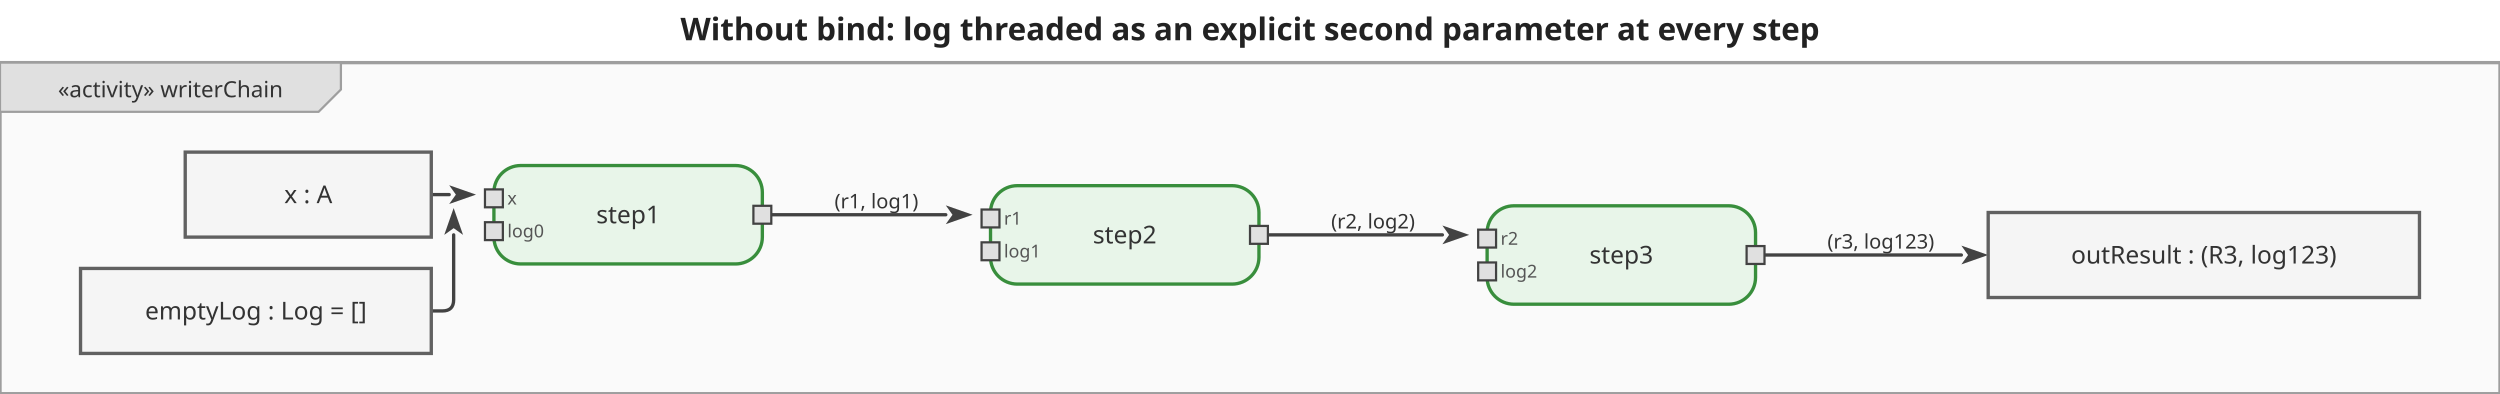
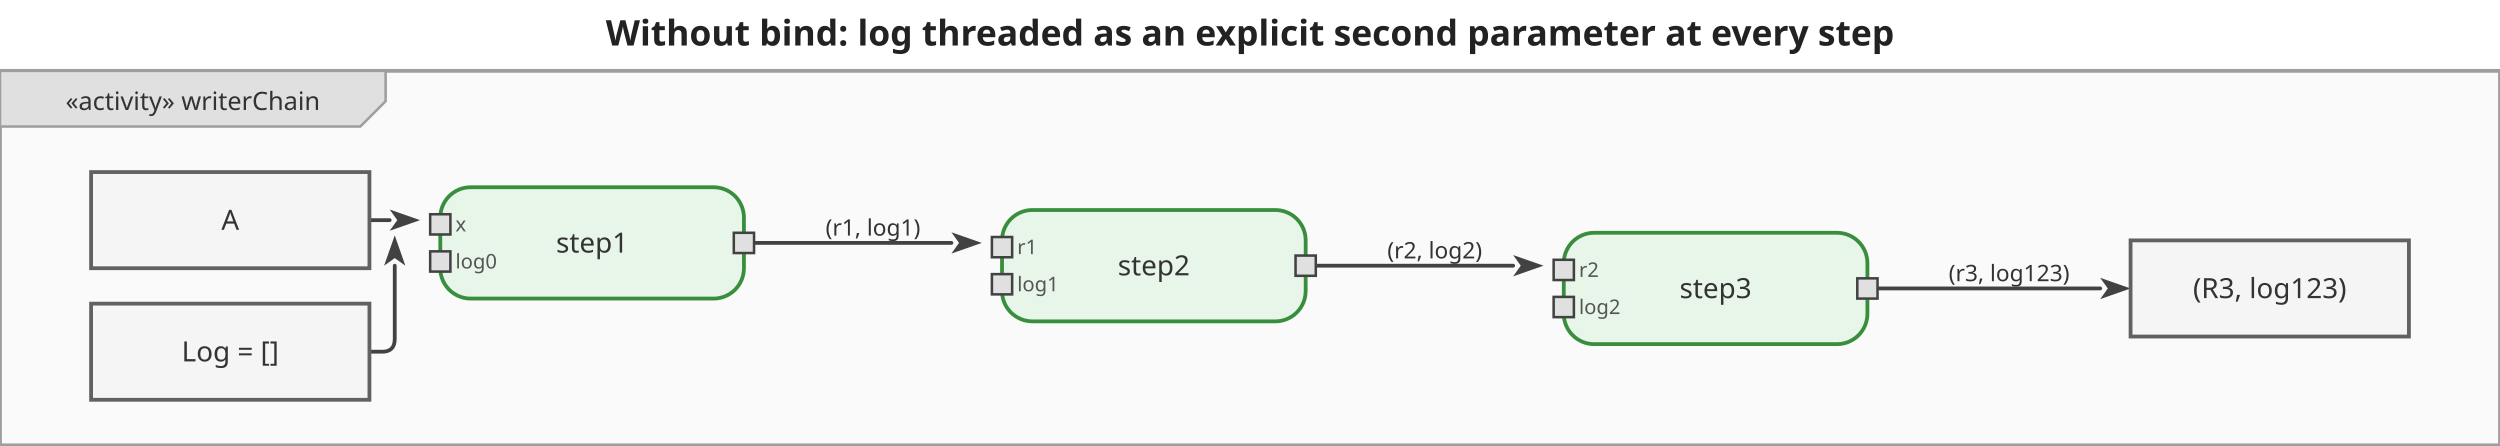
- <svg xmlns="http://www.w3.org/2000/svg" viewBox="0 0 1117.6 176" width="1117.6" height="176">
+ <svg xmlns="http://www.w3.org/2000/svg" viewBox="0 0 988 176" width="988" height="176">
  <defs>
    <marker id="arrowFilled" viewBox="0 0 10 10" refX="0" refY="5" markerWidth="8" markerHeight="8" orient="auto-start-reverse">
      <path d="M0,1.5 L10,5 L0,8.5 L2.5,5 Z" fill="#424242" />
    </marker>
    <marker id="arrowOpen" viewBox="0 0 10 10" refX="0" refY="5" markerWidth="8" markerHeight="8" orient="auto-start-reverse">
      <path d="M0,1.5 L10,5 L0,8.5" fill="none" stroke="#424242" stroke-width="1.25" />
    </marker>
    <marker id="arrowHof" viewBox="0 0 10 10" refX="0" refY="5" markerWidth="8" markerHeight="8" orient="auto-start-reverse">
      <path d="M0,1.5 L10,5 L0,8.5 L2.5,5 Z" fill="#00796b" />
    </marker>
  </defs>
-   <rect width="1117.6" height="176" fill="white" />
-   <text x="558.8" y="18" text-anchor="middle" font-size="14" font-weight="bold" font-family="sans-serif" fill="#222">Without bind: log threaded as an explicit second parameter at every step</text>
+   <rect width="988" height="176" fill="white" />
+   <text x="494" y="18" text-anchor="middle" font-size="14" font-weight="bold" font-family="sans-serif" fill="#222">Without bind: log threaded as an explicit second parameter at every step</text>
  <g transform="translate(0,28) scale(1)">
-     <rect x="0" y="0" width="1117.6" height="148" fill="#fafafa" stroke="#9e9e9e" stroke-width="1.5" />
+     <rect x="0" y="0" width="988" height="148" fill="#fafafa" stroke="#9e9e9e" stroke-width="1.5" />
    <g class="diagram-frame-tab tab-activity">
      <path d="M0,0 L152.4,0 L152.4,12 L142.4,22 L0,22 Z" fill="#e0e0e0" stroke="#9e9e9e" stroke-width="1" />
      <text x="76.2" y="12" text-anchor="middle" font-size="10" font-family="sans-serif" dominant-baseline="middle" fill="#333">«activity» writerChain</text>
    </g>
    <g class="edge">
-       <path d="M192.8,59.0 L200.8,59.0" fill="none" stroke="#424242" stroke-width="1.5" stroke-linejoin="round" stroke-linecap="round" marker-end="url(#arrowFilled)" />
+       <path d="M146.0,59.0 L154.0,59.0" fill="none" stroke="#424242" stroke-width="1.5" stroke-linejoin="round" stroke-linecap="round" marker-end="url(#arrowFilled)" />
    </g>
    <g class="edge">
-       <path d="M192.8,111.0 L197.8,111.0 Q202.8,111.0 202.8,106.0 L202.8,77.0 L202.8,77.0" fill="none" stroke="#424242" stroke-width="1.5" stroke-linejoin="round" stroke-linecap="round" marker-end="url(#arrowFilled)" />
+       <path d="M146.0,111.0 L151.0,111.0 Q156.0,111.0 156.0,106.0 L156.0,77.0 L156.0,77.0" fill="none" stroke="#424242" stroke-width="1.5" stroke-linejoin="round" stroke-linecap="round" marker-end="url(#arrowFilled)" />
    </g>
    <g class="edge">
-       <path d="M344.8,68.0 L422.8,68.0" fill="none" stroke="#424242" stroke-width="1.5" stroke-linejoin="round" stroke-linecap="round" marker-end="url(#arrowFilled)" />
-       <text x="391.8" y="62" text-anchor="middle" dominant-baseline="middle" font-size="9" font-family="sans-serif" fill="#333">(r1, log1)</text>
+       <path d="M298.0,68.0 L376.0,68.0" fill="none" stroke="#424242" stroke-width="1.5" stroke-linejoin="round" stroke-linecap="round" marker-end="url(#arrowFilled)" />
+       <text x="345" y="62" text-anchor="middle" dominant-baseline="middle" font-size="9" font-family="sans-serif" fill="#333">(r1, log1)</text>
    </g>
    <g class="edge">
-       <path d="M566.8,77.0 L644.8,77.0" fill="none" stroke="#424242" stroke-width="1.5" stroke-linejoin="round" stroke-linecap="round" marker-end="url(#arrowFilled)" />
-       <text x="613.8" y="71" text-anchor="middle" dominant-baseline="middle" font-size="9" font-family="sans-serif" fill="#333">(r2, log2)</text>
+       <path d="M520.0,77.0 L598.0,77.0" fill="none" stroke="#424242" stroke-width="1.5" stroke-linejoin="round" stroke-linecap="round" marker-end="url(#arrowFilled)" />
+       <text x="567" y="71" text-anchor="middle" dominant-baseline="middle" font-size="9" font-family="sans-serif" fill="#333">(r2, log2)</text>
    </g>
    <g class="edge">
-       <path d="M788.8,86.0 L876.8,86.0" fill="none" stroke="#424242" stroke-width="1.5" stroke-linejoin="round" stroke-linecap="round" marker-end="url(#arrowFilled)" />
-       <text x="840.8" y="80" text-anchor="middle" dominant-baseline="middle" font-size="9" font-family="sans-serif" fill="#333">(r3, log123)</text>
+       <path d="M742.0,86.0 L830.0,86.0" fill="none" stroke="#424242" stroke-width="1.5" stroke-linejoin="round" stroke-linecap="round" marker-end="url(#arrowFilled)" />
+       <text x="794" y="80" text-anchor="middle" dominant-baseline="middle" font-size="9" font-family="sans-serif" fill="#333">(r3, log123)</text>
    </g>
    <g class="action-node">
-       <rect x="220.8" y="46" width="120" height="44" rx="12" fill="#e8f5e9" stroke="#388e3c" stroke-width="1.5" />
-       <text class="action-label" x="280.8" y="68" text-anchor="middle" font-size="11" font-family="sans-serif" dominant-baseline="middle" fill="#333">step1</text>
+       <rect x="174" y="46" width="120" height="44" rx="12" fill="#e8f5e9" stroke="#388e3c" stroke-width="1.5" />
+       <text class="action-label" x="234" y="68" text-anchor="middle" font-size="11" font-family="sans-serif" dominant-baseline="middle" fill="#333">step1</text>
      <g class="pin pin-in">
-         <rect x="216.8" y="56.667" width="8" height="8" fill="#e0e0e0" stroke="#424242" stroke-width="1" />
-         <text x="226.8" y="60.667" text-anchor="start" dominant-baseline="middle" font-size="8" font-family="sans-serif" fill="#555">x</text>
+         <rect x="170" y="56.667" width="8" height="8" fill="#e0e0e0" stroke="#424242" stroke-width="1" />
+         <text x="180" y="60.667" text-anchor="start" dominant-baseline="middle" font-size="8" font-family="sans-serif" fill="#555">x</text>
      </g>
      <g class="pin pin-in">
-         <rect x="216.8" y="71.333" width="8" height="8" fill="#e0e0e0" stroke="#424242" stroke-width="1" />
-         <text x="226.8" y="75.333" text-anchor="start" dominant-baseline="middle" font-size="8" font-family="sans-serif" fill="#555">log0</text>
+         <rect x="170" y="71.333" width="8" height="8" fill="#e0e0e0" stroke="#424242" stroke-width="1" />
+         <text x="180" y="75.333" text-anchor="start" dominant-baseline="middle" font-size="8" font-family="sans-serif" fill="#555">log0</text>
      </g>
      <g class="pin pin-out">
-         <rect x="336.8" y="64" width="8" height="8" fill="#e0e0e0" stroke="#424242" stroke-width="1" />
+         <rect x="290" y="64" width="8" height="8" fill="#e0e0e0" stroke="#424242" stroke-width="1" />
      </g>
    </g>
    <g class="action-node">
-       <rect x="442.8" y="55" width="120" height="44" rx="12" fill="#e8f5e9" stroke="#388e3c" stroke-width="1.5" />
-       <text class="action-label" x="502.8" y="77" text-anchor="middle" font-size="11" font-family="sans-serif" dominant-baseline="middle" fill="#333">step2</text>
+       <rect x="396" y="55" width="120" height="44" rx="12" fill="#e8f5e9" stroke="#388e3c" stroke-width="1.5" />
+       <text class="action-label" x="456" y="77" text-anchor="middle" font-size="11" font-family="sans-serif" dominant-baseline="middle" fill="#333">step2</text>
      <g class="pin pin-in">
-         <rect x="438.8" y="65.667" width="8" height="8" fill="#e0e0e0" stroke="#424242" stroke-width="1" />
-         <text x="448.8" y="69.667" text-anchor="start" dominant-baseline="middle" font-size="8" font-family="sans-serif" fill="#555">r1</text>
+         <rect x="392" y="65.667" width="8" height="8" fill="#e0e0e0" stroke="#424242" stroke-width="1" />
+         <text x="402" y="69.667" text-anchor="start" dominant-baseline="middle" font-size="8" font-family="sans-serif" fill="#555">r1</text>
      </g>
      <g class="pin pin-in">
-         <rect x="438.8" y="80.333" width="8" height="8" fill="#e0e0e0" stroke="#424242" stroke-width="1" />
-         <text x="448.8" y="84.333" text-anchor="start" dominant-baseline="middle" font-size="8" font-family="sans-serif" fill="#555">log1</text>
+         <rect x="392" y="80.333" width="8" height="8" fill="#e0e0e0" stroke="#424242" stroke-width="1" />
+         <text x="402" y="84.333" text-anchor="start" dominant-baseline="middle" font-size="8" font-family="sans-serif" fill="#555">log1</text>
      </g>
      <g class="pin pin-out">
-         <rect x="558.8" y="73" width="8" height="8" fill="#e0e0e0" stroke="#424242" stroke-width="1" />
+         <rect x="512" y="73" width="8" height="8" fill="#e0e0e0" stroke="#424242" stroke-width="1" />
      </g>
    </g>
    <g class="action-node">
-       <rect x="664.8" y="64" width="120" height="44" rx="12" fill="#e8f5e9" stroke="#388e3c" stroke-width="1.5" />
-       <text class="action-label" x="724.8" y="86" text-anchor="middle" font-size="11" font-family="sans-serif" dominant-baseline="middle" fill="#333">step3</text>
+       <rect x="618" y="64" width="120" height="44" rx="12" fill="#e8f5e9" stroke="#388e3c" stroke-width="1.5" />
+       <text class="action-label" x="678" y="86" text-anchor="middle" font-size="11" font-family="sans-serif" dominant-baseline="middle" fill="#333">step3</text>
      <g class="pin pin-in">
-         <rect x="660.8" y="74.667" width="8" height="8" fill="#e0e0e0" stroke="#424242" stroke-width="1" />
-         <text x="670.8" y="78.667" text-anchor="start" dominant-baseline="middle" font-size="8" font-family="sans-serif" fill="#555">r2</text>
+         <rect x="614" y="74.667" width="8" height="8" fill="#e0e0e0" stroke="#424242" stroke-width="1" />
+         <text x="624" y="78.667" text-anchor="start" dominant-baseline="middle" font-size="8" font-family="sans-serif" fill="#555">r2</text>
      </g>
      <g class="pin pin-in">
-         <rect x="660.8" y="89.333" width="8" height="8" fill="#e0e0e0" stroke="#424242" stroke-width="1" />
-         <text x="670.8" y="93.333" text-anchor="start" dominant-baseline="middle" font-size="8" font-family="sans-serif" fill="#555">log2</text>
+         <rect x="614" y="89.333" width="8" height="8" fill="#e0e0e0" stroke="#424242" stroke-width="1" />
+         <text x="624" y="93.333" text-anchor="start" dominant-baseline="middle" font-size="8" font-family="sans-serif" fill="#555">log2</text>
      </g>
      <g class="pin pin-out">
-         <rect x="780.8" y="82" width="8" height="8" fill="#e0e0e0" stroke="#424242" stroke-width="1" />
+         <rect x="734" y="82" width="8" height="8" fill="#e0e0e0" stroke="#424242" stroke-width="1" />
      </g>
    </g>
    <g class="object-node">
-       <rect x="82.8" y="40" width="110" height="38" fill="#f5f5f5" stroke="#616161" stroke-width="1.5" />
-       <text x="137.8" y="59" text-anchor="middle" font-size="11" font-family="sans-serif" dominant-baseline="middle" fill="#333">x : A</text>
+       <rect x="36" y="40" width="110" height="38" fill="#f5f5f5" stroke="#616161" stroke-width="1.5" />
+       <text x="91" y="59" text-anchor="middle" font-size="11" font-family="sans-serif" dominant-baseline="middle" fill="#333">A</text>
    </g>
    <g class="object-node">
-       <rect x="36" y="92" width="156.8" height="38" fill="#f5f5f5" stroke="#616161" stroke-width="1.5" />
-       <text x="114.4" y="111" text-anchor="middle" font-size="11" font-family="sans-serif" dominant-baseline="middle" fill="#333">emptyLog : Log = []</text>
+       <rect x="36" y="92" width="110" height="38" fill="#f5f5f5" stroke="#616161" stroke-width="1.5" />
+       <text x="91" y="111" text-anchor="middle" font-size="11" font-family="sans-serif" dominant-baseline="middle" fill="#333">Log = []</text>
    </g>
    <g class="object-node">
-       <rect x="888.8" y="67" width="192.8" height="38" fill="#f5f5f5" stroke="#616161" stroke-width="1.5" />
-       <text x="985.2" y="86" text-anchor="middle" font-size="11" font-family="sans-serif" dominant-baseline="middle" fill="#333">outResult : (R3, log123)</text>
+       <rect x="842" y="67" width="110" height="38" fill="#f5f5f5" stroke="#616161" stroke-width="1.5" />
+       <text x="897" y="86" text-anchor="middle" font-size="11" font-family="sans-serif" dominant-baseline="middle" fill="#333">(R3, log123)</text>
    </g>
  </g>
</svg>
